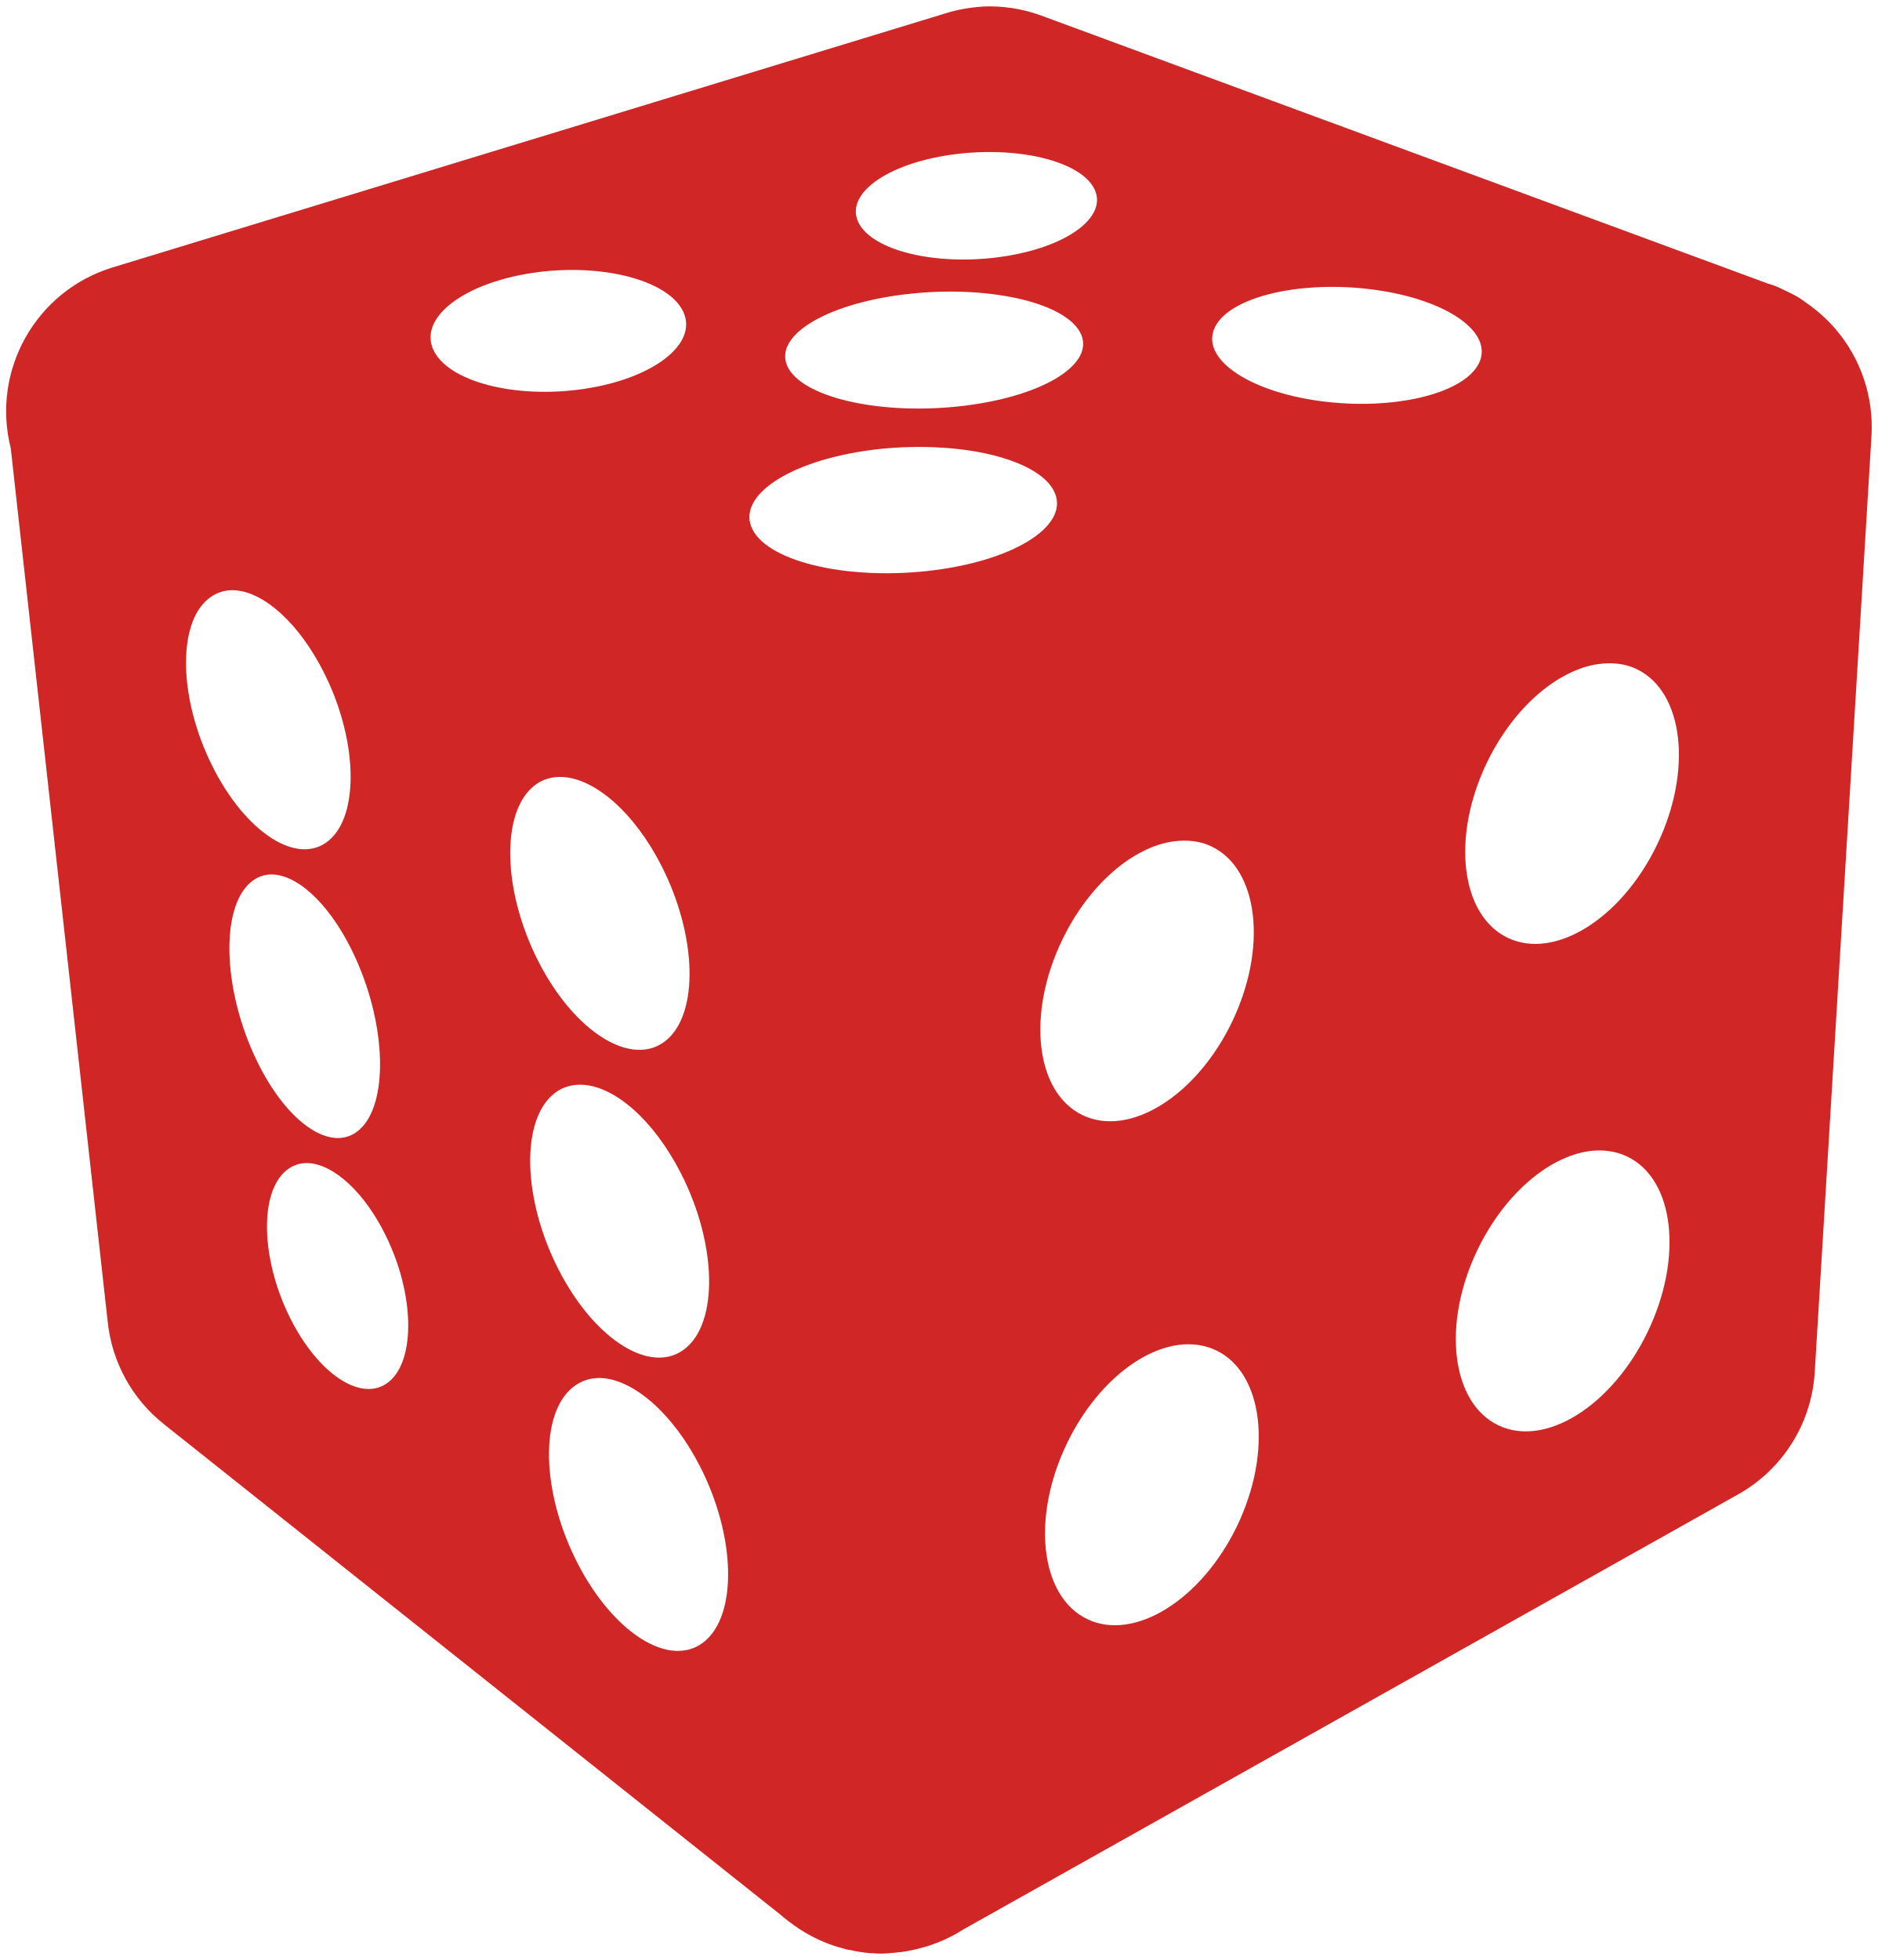
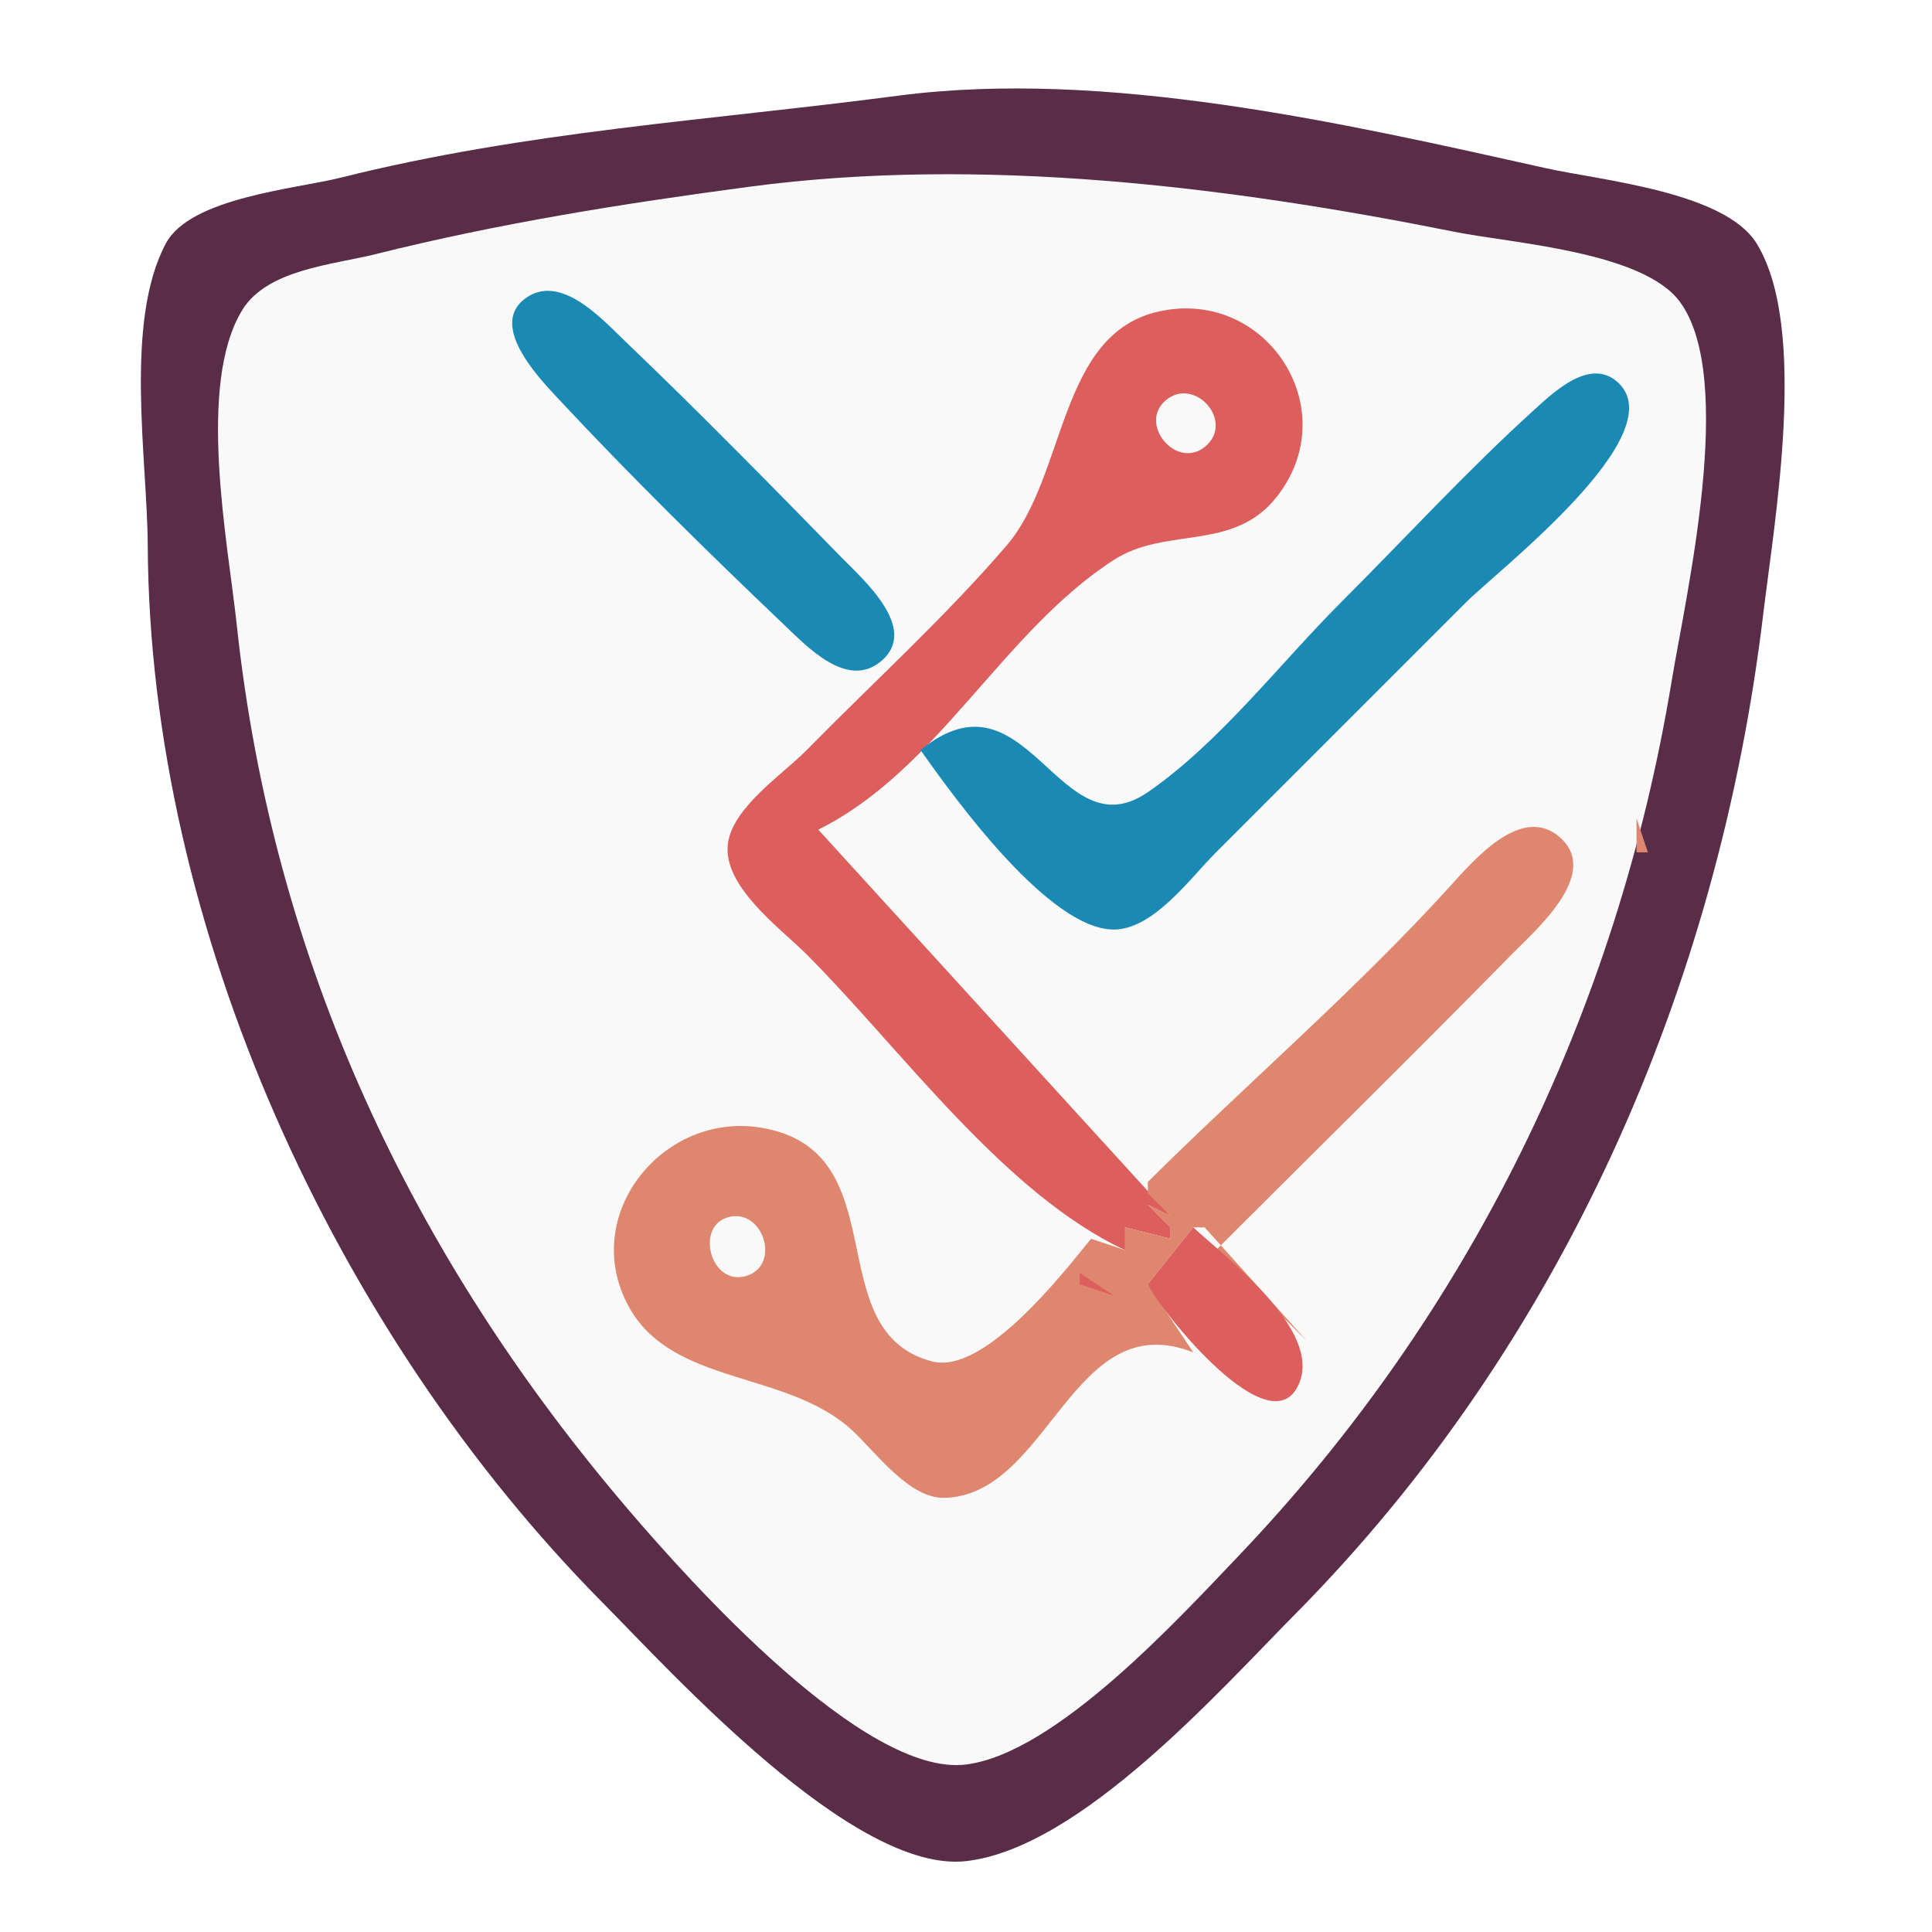
- <svg xmlns="http://www.w3.org/2000/svg" width="122.663" height="128" viewBox="0 0 47.538 124.724" id="svg4418" version="1.1">
-   <defs id="defs4420" />
-   <g id="layer1" transform="translate(249.7079,-168.7109)">
-     <path style="color:#d12626;font-style:normal;font-variant:normal;font-weight:normal;font-stretch:normal;font-size:medium;line-height:normal;font-family:sans-serif;text-indent:0;text-align:start;text-decoration:none;text-decoration-line:none;text-decoration-style:solid;text-decoration-color:#000000;letter-spacing:normal;word-spacing:normal;text-transform:none;direction:ltr;block-progression:tb;writing-mode:lr-tb;baseline-shift:baseline;text-anchor:start;white-space:normal;clip-rule:nonzero;display:inline;overflow:visible;visibility:visible;opacity:1;isolation:auto;mix-blend-mode:normal;color-interpolation:sRGB;color-interpolation-filters:linearRGB;solid-color:#00000;solid-opacity:1;fill:#d12626;fill-opacity:1;fill-rule:evenodd;stroke:none;stroke-width:42.699;stroke-linecap:round;stroke-linejoin:round;stroke-miterlimit:4;stroke-dasharray:none;stroke-dashoffset:0;stroke-opacity:1;color-rendering:auto;image-rendering:auto;shape-rendering:auto;text-rendering:auto;enable-background:accumulate" d="m -223.198,169.135 c -0.787,0.052 -1.565,0.188 -2.317,0.424 l -53.022,16.171 c -4.882,1.492 -7.733,6.558 -6.478,11.511 l 6.179,55.663 c 0.286,2.532 1.568,4.846 3.563,6.428 l 39.218,31.195 c 0.17,0.147 0.344,0.288 0.523,0.424 0.249,0.195 0.507,0.379 0.772,0.549 0.266,0.171 0.541,0.329 0.823,0.473 0.268,0.138 0.543,0.262 0.823,0.374 l 0.199,0.077 c 0.196,0.077 0.397,0.139 0.598,0.199 0.181,0.052 0.363,0.102 0.549,0.149 l 0.128,0.026 0.052,0 c 0.214,0.052 0.43,0.089 0.648,0.128 l 0.623,0.077 0.149,0 c 0.19,0.013 0.382,0.026 0.573,0.026 0.266,-0.006 0.532,-0.026 0.797,-0.052 0.317,-0.026 0.634,-0.066 0.947,-0.128 0.319,-0.066 0.635,-0.134 0.947,-0.225 0.898,-0.255 1.755,-0.642 2.542,-1.146 l 49.31,-27.682 c 2.827,-1.591 4.656,-4.508 4.859,-7.749 l 3.613,-59.6 c 0.145,-2.479 -0.676,-4.918 -2.292,-6.802 -0.066,-0.077 -0.132,-0.151 -0.199,-0.225 -0.367,-0.398 -0.767,-0.765 -1.195,-1.096 -0.077,-0.066 -0.149,-0.115 -0.225,-0.175 l -0.149,-0.102 c -0.209,-0.158 -0.426,-0.308 -0.648,-0.449 -0.187,-0.102 -0.379,-0.206 -0.573,-0.298 -0.089,-0.039 -0.183,-0.089 -0.274,-0.128 -0.196,-0.102 -0.395,-0.19 -0.598,-0.274 l -0.077,-0.026 c -0.132,-0.039 -0.265,-0.089 -0.398,-0.128 l -46.22,-17.043 c -1.203,-0.441 -2.483,-0.636 -3.762,-0.573 z m -1.934,9.419 c 4.151,-0.584 8.224,0.395 9.094,2.193 0.869,1.794 -1.804,3.726 -5.955,4.31 -4.151,0.585 -8.201,-0.398 -9.07,-2.193 -0.87,-1.797 1.779,-3.726 5.93,-4.311 z m -26.686,7.525 c 4.394,-0.661 8.697,0.458 9.618,2.492 0.92,2.031 -1.909,4.223 -6.304,4.884 -4.395,0.661 -8.698,-0.46 -9.618,-2.492 -0.921,-2.034 1.909,-4.223 6.304,-4.884 z m 53.62,1.072 c 4.638,0.636 7.598,2.732 6.628,4.684 -0.972,1.955 -5.503,3.027 -10.141,2.392 -4.638,-0.636 -7.624,-2.754 -6.653,-4.709 0.971,-1.952 5.528,-3.002 10.166,-2.367 z m -29.975,0.299 c 5.126,-0.636 10.138,0.436 11.212,2.392 1.073,1.953 -2.2,4.049 -7.325,4.684 -5.126,0.636 -10.164,-0.44 -11.237,-2.392 -1.074,-1.955 2.225,-4.049 7.35,-4.684 z m 1.844,9.717 c 3.741,0.134 6.868,1.181 7.699,2.766 1.106,2.11 -2.286,4.372 -7.575,5.058 -5.288,0.686 -10.48,-0.456 -11.586,-2.566 -1.109,-2.113 2.286,-4.397 7.575,-5.083 1.322,-0.171 2.64,-0.219 3.887,-0.175 z m -44.424,9.106 c 1.869,0.115 4.118,2.119 5.706,5.307 2.117,4.251 2.23,9.025 0.249,10.639 -1.978,1.612 -5.284,-0.533 -7.4,-4.784 -2.117,-4.251 -2.227,-9.002 -0.249,-10.614 0.495,-0.403 1.072,-0.588 1.694,-0.549 z m 86.792,4.695 c 0.856,-0.115 1.693,-0.039 2.442,0.324 2.99,1.441 3.564,6.443 1.296,11.163 -2.269,4.719 -6.528,7.371 -9.518,5.93 -2.995,-1.443 -3.589,-6.418 -1.321,-11.138 1.702,-3.539 4.532,-5.919 7.101,-6.279 z m -65.887,7.19 c 2.029,0.128 4.505,2.243 6.229,5.606 2.298,4.484 2.425,9.485 0.274,11.187 -2.148,1.7 -5.774,-0.549 -8.073,-5.033 -2.298,-4.484 -2.422,-9.512 -0.274,-11.212 0.537,-0.426 1.167,-0.59 1.844,-0.549 z m 38.828,4.097 c 0.856,-0.115 1.693,-0.039 2.442,0.324 2.99,1.441 3.564,6.443 1.296,11.162 -2.269,4.719 -6.527,7.371 -9.518,5.93 -2.995,-1.443 -3.564,-6.418 -1.296,-11.138 1.702,-3.539 4.507,-5.919 7.076,-6.279 z m -57.241,2.107 c 1.708,0.128 3.782,2.16 5.232,5.407 1.935,4.329 2.034,9.17 0.225,10.814 -1.808,1.641 -4.843,-0.53 -6.777,-4.859 -1.935,-4.329 -2.032,-9.172 -0.225,-10.814 0.453,-0.411 0.976,-0.589 1.545,-0.549 z m 19.684,13.38 c 2.029,0.128 4.48,2.243 6.204,5.606 2.298,4.484 2.425,9.485 0.274,11.188 -2.148,1.7 -5.749,-0.549 -8.048,-5.033 -2.298,-4.484 -2.422,-9.512 -0.274,-11.212 0.537,-0.426 1.167,-0.59 1.844,-0.549 z m 64.019,4.222 c 0.856,-0.115 1.693,-0.013 2.442,0.35 2.99,1.441 3.564,6.418 1.296,11.138 -2.269,4.719 -6.527,7.396 -9.518,5.955 -2.995,-1.443 -3.59,-6.443 -1.321,-11.163 1.702,-3.539 4.532,-5.919 7.101,-6.279 z m -81.485,0.762 c 1.601,0.102 3.549,1.854 4.908,4.635 1.814,3.707 1.896,7.861 0.199,9.269 -1.694,1.406 -4.54,-0.454 -6.354,-4.161 -1.813,-3.707 -1.894,-7.864 -0.199,-9.269 0.425,-0.352 0.911,-0.508 1.445,-0.473 z m 55.323,11.572 c 0.856,-0.115 1.693,-0.013 2.442,0.35 2.99,1.441 3.589,6.443 1.32,11.163 -2.269,4.719 -6.552,7.371 -9.543,5.93 -2.995,-1.443 -3.565,-6.443 -1.296,-11.163 1.702,-3.54 4.507,-5.919 7.076,-6.279 z m -36.66,2.107 c 2.029,0.128 4.505,2.243 6.229,5.606 2.298,4.484 2.4,9.485 0.249,11.188 -2.148,1.7 -5.749,-0.549 -8.048,-5.033 -2.298,-4.484 -2.422,-9.487 -0.274,-11.188 0.537,-0.426 1.167,-0.615 1.844,-0.573 z" id="path2434" />
-   </g>
+ <svg xmlns="http://www.w3.org/2000/svg" width="170" height="170">
+   <path style="fill:#592c48; stroke:none;" d="M79 8.424C62.436 10.598 46.367 11.534 30 15.627C25.959 16.637 16.741 17.386 14.589 21.43C10.909 28.343 12.964 40.427 13.001 48C13.163 81.699 29.534 117.286 53.004 141C59.239 147.3 75.122 164.87 85 163.764C95.04 162.639 107.333 148.732 113.996 142C137.44 118.312 151.222 86.868 155.155 54C156.142 45.755 159.135 28.82 154.566 21.419C151.753 16.863 140.86 15.877 136 14.793C118.223 10.829 97.239 6.031 79 8.424z" />
+   <path style="fill:#dc5e5d; stroke:none;" d="M63 9L64 10L63 9M105 9L106 10L105 9z" />
+   <path style="fill:#dc5e5d; stroke:none;" d="M55 10L56 11L55 10M113 10L114 11L113 10z" />
+   <path style="fill:#dc5e5d; stroke:none;" d="M49 11L50 12L49 11M120 11L121 12L120 11z" />
+   <path style="fill:#dc5e5d; stroke:none;" d="M43 12L44 13L43 12M125 12L126 13L125 12z" />
+   <path style="fill:#df866e; stroke:none;" d="M126.667 12.333L127.333 12.667L126.667 12.333M36.667 13.333L37.333 13.667L36.667 13.333z" />
+   <path style="fill:#dc5e5d; stroke:none;" d="M38 13L39 14L38 13M130 13L131 14L130 13z" />
+   <path style="fill:#df866e; stroke:none;" d="M131.667 13.333L132.333 13.667L131.667 13.333M32.667 14.333L33.333 14.667L32.667 14.333z" />
+   <path style="fill:#dc5e5d; stroke:none;" d="M34 14L35 15L34 14M134 14L135 15L134 14z" />
+   <path style="fill:#df866e; stroke:none;" d="M135.667 14.333L136.333 14.667L135.667 14.333M28.667 15.333L29.333 15.667L28.667 15.333z" />
+   <path style="fill:#dc5e5d; stroke:none;" d="M30 15L31 16L30 15M70.667 15.333L71.333 15.667L70.667 15.333z" />
+   <path style="fill:#dc5e5d; stroke:none;" d="M97.667 15.333L98.333 15.667L97.667 15.333z" />
+   <path style="fill:#df866e; stroke:none;" d="M139.667 15.333L140.333 15.667L139.667 15.333M24.667 16.333L25.333 16.667L24.667 16.333z" />
+   <path style="fill:#dc5e5d; stroke:none;" d="M26 16L27 17L26 16z" />
+   <path style="fill:#f9f9f9; stroke:none;" d="M66 16.424C54.841 17.908 43.937 19.639 33 22.373C29.298 23.299 23.508 23.702 21.318 27.279C17.289 33.858 20.055 47.718 20.834 55C23.992 84.496 36.196 110.562 55.428 133C60.656 139.099 76.038 156.384 85 155.262C92.889 154.275 103.672 142.472 108.91 136.985C129.282 115.65 142.285 89.021 147.08 60C148.35 52.319 152.781 33.308 147.821 26.563C144.558 22.126 133.057 21.413 128 20.4C108.051 16.403 86.342 13.721 66 16.424z" />
+   <path style="fill:#dc5e5d; stroke:none;" d="M108 16L109 17L108 16M142 16L143 17L142 16z" />
+   <path style="fill:#df866e; stroke:none;" d="M143.667 16.333L144.333 16.667L143.667 16.333M21.667 17.333L22.333 17.667L21.667 17.333z" />
+   <path style="fill:#dc5e5d; stroke:none;" d="M53 17L54 18L53 17z" />
+   <path style="fill:#dc5e5d; stroke:none;" d="M115 17L116 18L115 17M146 17L147 18L146 17z" />
+   <path style="fill:#df866e; stroke:none;" d="M147.667 17.333L148.333 17.667L147.667 17.333M17.667 18.333L18.333 18.667L17.667 18.333z" />
+   <path style="fill:#dc5e5d; stroke:none;" d="M19 18L20 19L19 18z" />
+   <path style="fill:#dc5e5d; stroke:none;" d="M121 18L122 19L121 18z" />
+   <path style="fill:#df866e; stroke:none;" d="M150.667 18.333L151.333 18.667L150.667 18.333M14.667 19.333L15.333 19.667L14.667 19.333z" />
+   <path style="fill:#dc5e5d; stroke:none;" d="M42 19L43 20L42 19z" />
+   <path style="fill:#dc5e5d; stroke:none;" d="M126 19L127 20L126 19z" />
+   <path style="fill:#dc5e5d; stroke:none;" d="M135 21L136 22L135 21z" />
+   <path style="fill:#dc5e5d; stroke:none;" d="M155.333 22.667L155.667 23.333L155.333 22.667M26 23L27 24L26 23z" />
+   <path style="fill:#df866e; stroke:none;" d="M27.667 23.333L28.333 23.667L27.667 23.333M141.667 23.333L142.333 23.667L141.667 23.333z" />
+   <path style="fill:#dc5e5d; stroke:none;" d="M22 24L23 25L22 24z" />
+   <path style="fill:#df866e; stroke:none;" d="M23.667 24.333L24.333 24.667L23.667 24.333M144.667 24.333L145.333 24.667L144.667 24.333z" />
+   <path style="fill:#dc5e5d; stroke:none;" d="M146 24L147 25L146 24M20 25L21 26L20 25z" />
+   <path style="fill:#df866e; stroke:none;" d="M21 25L22 26L21 25z" />
+   <path style="fill:#1a8ab5; stroke:none;" d="M46.478 26.086C42.782 28.385 47.322 33.152 49.045 35C55.431 41.851 62.215 48.524 69 54.98C71.009 56.892 74.533 60.669 77.508 58.199C80.957 55.335 75.928 50.981 73.995 49C67.754 42.606 61.458 36.195 55 30.019C53.079 28.182 49.517 24.196 46.478 26.086z" />
+   <path style="fill:#df866e; stroke:none;" d="M148.333 25.667L148.667 26.333L148.333 25.667z" />
+   <path style="fill:#dc5e5d; stroke:none;" d="M13 26L14 27L13 26z" />
+   <path style="fill:#dc5e5d; stroke:none;" d="M99 110L99 108L103 109L103 108L101 106L103 107L72 73C82.488 67.824 88.245 55.551 98.015 49.264C102.615 46.303 108.472 48.573 112.297 43.776C118.44 36.07 111.458 25.326 102.004 27.398C93.093 29.351 93.868 41.833 88.574 48C83.167 54.299 76.813 60.062 70.986 65.996C68.9 68.121 64.521 70.993 64.06 74.17C63.51 77.963 68.679 81.674 71 84C79.274 92.292 88.328 105.023 99 110z" />
+   <path style="fill:#1a8ab5; stroke:none;" d="M81 66C83.999 70.257 92.317 81.793 98 81.793C101.503 81.793 104.773 77.222 107 75L129 53C131.843 50.157 147.327 38.243 142.377 33.662C139.946 31.412 136.758 34.466 135 36.059C129.092 41.414 123.638 47.362 118 53C112.61 58.39 107.283 65.375 101 69.704C93.125 75.129 90.421 58.307 81 66z" />
+   <path style="fill:#f9f9f9; stroke:none;" d="M102.757 35.083C99.895 37.141 103.613 41.621 106.204 39.154C108.476 36.99 105.229 33.305 102.757 35.083z" />
+   <path style="fill:#dc5e5d; stroke:none;" d="M155 51L156 52L155 51z" />
+   <path style="fill:#dc5e5d; stroke:none;" d="M148 54L149 55L148 54M13 55L14 56L13 55z" />
+   <path style="fill:#592c48; stroke:none;" d="M79 56L80 57L79 56z" />
+   <path style="fill:#dc5e5d; stroke:none;" d="M20 58L21 59L20 58z" />
+   <path style="fill:#df866e; stroke:none;" d="M88 58L89 59L88 58z" />
+   <path style="fill:#592c48; stroke:none;" d="M76 59L77 60L76 59z" />
+   <path style="fill:#dc5e5d; stroke:none;" d="M154 59L155 60L154 59z" />
+   <path style="fill:#592c48; stroke:none;" d="M85 61L86 62L85 61z" />
+   <path style="fill:#dc5e5d; stroke:none;" d="M147 61L148 62L147 61z" />
+   <path style="fill:#df866e; stroke:none;" d="M74 62L75 63L74 62z" />
+   <path style="fill:#592c48; stroke:none;" d="M84 62L85 63L84 62z" />
+   <path style="fill:#df866e; stroke:none;" d="M87 62L88 63L87 62z" />
+   <path style="fill:#dc5e5d; stroke:none;" d="M14 63L15 64L14 63z" />
+   <path style="fill:#df866e; stroke:none;" d="M73 63L74 64L73 63z" />
+   <path style="fill:#592c48; stroke:none;" d="M83 63L84 64L83 63z" />
+   <path style="fill:#dc5e5d; stroke:none;" d="M21 64L22 65L21 64z" />
+   <path style="fill:#df866e; stroke:none;" d="M72 64L73 65L72 64z" />
+   <path style="fill:#592c48; stroke:none;" d="M82 64L83 65L82 64z" />
+   <path style="fill:#df866e; stroke:none;" d="M71 65L72 66L71 65z" />
+   <path style="fill:#592c48; stroke:none;" d="M81 65L82 66L81 65z" />
+   <path style="fill:#dc5e5d; stroke:none;" d="M153 65L154 66L153 65z" />
+   <path style="fill:#dc5e5d; stroke:none;" d="M146 66L147 67L146 66z" />
+   <path style="fill:#dc5e5d; stroke:none;" d="M22 69L23 70L22 69z" />
+   <path style="fill:#dc5e5d; stroke:none;" d="M152 70L153 71L152 70z" />
+   <path style="fill:#dc5e5d; stroke:none;" d="M145 71L146 72L145 71z" />
+   <path style="fill:#df866e; stroke:none;" d="M152.333 71.667L152.667 72.333L152.333 71.667M74 72L75 73L74 72M101 104L101 105L103 107L101 106L103 108L103 109L99 108L99 110L96 109C93.451 112.161 86.535 120.998 82.001 119.793C71.885 117.105 79.132 101.278 67 99.232C58.339 97.772 50.935 106.932 55.318 114.956C59.145 121.962 69.219 120.557 74.961 125.836C77.004 127.715 79.966 131.835 83.039 131.797C92.312 131.682 94.321 114.773 105 119L101 113L105 108L106 108L115 118L107 110C115.665 101.335 124.414 92.747 132.995 84C135.043 81.913 140.783 77.003 137.377 73.786C133.974 70.571 129.632 75.743 127.579 78.001C119.237 87.178 109.793 95.28 101 104M144 72L144 75L145 75L144 72z" />
+   <path style="fill:#dc5e5d; stroke:none;" d="M16 73L17 74L16 73z" />
+   <path style="fill:#dc5e5d; stroke:none;" d="M135.667 74.333L136.333 74.667L135.667 74.333M151 74L152 75L151 74z" />
+   <path style="fill:#dc5e5d; stroke:none;" d="M132 75L130 78L132 75z" />
+   <path style="fill:#df866e; stroke:none;" d="M151.333 75.667L151.667 76.333L151.333 75.667M63 76L64 77L63 76M73 76L74 77L73 76z" />
+   <path style="fill:#dc5e5d; stroke:none;" d="M134 76L135 77L134 76M137 76L138 77L137 76z" />
+   <path style="fill:#df866e; stroke:none;" d="M143.333 76.667L143.667 77.333L143.333 76.667z" />
+   <path style="fill:#dc5e5d; stroke:none;" d="M17 77L18 78L17 77z" />
+   <path style="fill:#dc5e5d; stroke:none;" d="M132 78L133 79L132 78M143 78L144 79L143 78M150 78L151 79L150 78z" />
+   <path style="fill:#df866e; stroke:none;" d="M25.333 79.667L25.667 80.333L25.333 79.667M66 79L67 80L66 79z" />
+   <path style="fill:#dc5e5d; stroke:none;" d="M128 79L127 81L128 79z" />
+   <path style="fill:#df866e; stroke:none;" d="M150 79L151 80L150 79M67 80L68 81L67 80M77 80L78 81L77 80z" />
+   <path style="fill:#df866e; stroke:none;" d="M142 80L143 81L142 80M18.333 81.667L18.667 82.333L18.333 81.667z" />
+   <path style="fill:#dc5e5d; stroke:none;" d="M25 81L26 82L25 81z" />
+   <path style="fill:#df866e; stroke:none;" d="M68 81L69 82L68 81M78 81L79 82L78 81z" />
+   <path style="fill:#dc5e5d; stroke:none;" d="M142 81L143 82L142 81M149 81L150 82L149 81z" />
+   <path style="fill:#df866e; stroke:none;" d="M26.333 82.667L26.667 83.333L26.333 82.667M69 82L70 83L69 82M79 82L80 83L79 82z" />
+   <path style="fill:#dc5e5d; stroke:none;" d="M125.667 82.333L126.333 82.667L125.667 82.333z" />
+   <path style="fill:#df866e; stroke:none;" d="M149.333 82.667L149.667 83.333L149.333 82.667M70 83L71 84L70 83M80 83L81 84L80 83z" />
+   <path style="fill:#dc5e5d; stroke:none;" d="M130 83L131 84L130 83z" />
+   <path style="fill:#df866e; stroke:none;" d="M141 83L142 84L141 83z" />
+   <path style="fill:#dc5e5d; stroke:none;" d="M19 84L20 85L19 84M26 84L27 85L26 84z" />
+   <path style="fill:#df866e; stroke:none;" d="M71 84L72 85L71 84M81 84L82 85L81 84z" />
+   <path style="fill:#dc5e5d; stroke:none;" d="M141 84L142 85L141 84z" />
+   <path style="fill:#df866e; stroke:none;" d="M19 85L20 86L19 85M27.333 85.667L27.667 86.333L27.333 85.667M72 85L73 86L72 85M82 85L83 86L82 85z" />
+   <path style="fill:#df866e; stroke:none;" d="M148.333 85.667L148.667 86.333L148.333 85.667M73 86L74 87L73 86M83 86L84 87L83 86M140 86L141 87L140 86z" />
+   <path style="fill:#dc5e5d; stroke:none;" d="M20 87L21 88L20 87z" />
+   <path style="fill:#df866e; stroke:none;" d="M74 87L75 88L74 87M84 87L85 88L84 87z" />
+   <path style="fill:#dc5e5d; stroke:none;" d="M120 87L121 88L120 87M140 87L141 88L140 87M147 87L148 88L147 87z" />
+   <path style="fill:#df866e; stroke:none;" d="M20 88L21 89L20 88M28.333 88.667L28.667 89.333L28.333 88.667M75 88L76 89L75 88M85 88L86 89L85 88z" />
+   <path style="fill:#dc5e5d; stroke:none;" d="M125 88L126 89L125 88z" />
+   <path style="fill:#df866e; stroke:none;" d="M139.333 88.667L139.667 89.333L139.333 88.667M147.333 88.667L147.667 89.333L147.333 88.667M76 89L77 90L76 89M86 89L87 90L86 89M21.333 90.667L21.667 91.333L21.333 90.667M77 90L78 91L77 90M87 90L88 91L87 90z" />
+   <path style="fill:#dc5e5d; stroke:none;" d="M117 90L118 91L117 90z" />
+   <path style="fill:#df866e; stroke:none;" d="M122 90L123 91L122 90z" />
+   <path style="fill:#dc5e5d; stroke:none;" d="M146 90L147 91L146 90z" />
+   <path style="fill:#df866e; stroke:none;" d="M29 91L30 92L29 91M78 91L79 92L78 91M88 91L89 92L88 91M138 91L139 92L138 91M146 91L147 92L146 91z" />
+   <path style="fill:#dc5e5d; stroke:none;" d="M29 92L30 93L29 92z" />
+   <path style="fill:#df866e; stroke:none;" d="M79 92L80 93L79 92M89 92L90 93L89 92z" />
+   <path style="fill:#dc5e5d; stroke:none;" d="M118 92L117 94L118 92M138 92L139 93L138 92z" />
+   <path style="fill:#df866e; stroke:none;" d="M22.333 93.667L22.667 94.333L22.333 93.667M30.333 93.667L30.667 94.333L30.333 93.667M80 93L81 94L80 93M90 93L91 94L90 93z" />
+   <path style="fill:#df866e; stroke:none;" d="M137.333 93.667L137.667 94.333L137.333 93.667M145.333 93.667L145.667 94.333L145.333 93.667M81 94L82 95L81 94M91 94L92 95L91 94z" />
+   <path style="fill:#dc5e5d; stroke:none;" d="M23 95L24 96L23 95z" />
+   <path style="fill:#df866e; stroke:none;" d="M82 95L83 96L82 95M92 95L93 96L92 95z" />
+   <path style="fill:#dc5e5d; stroke:none;" d="M144 95L145 96L144 95z" />
+   <path style="fill:#df866e; stroke:none;" d="M23 96L24 97L23 96M31 96L32 97L31 96M83 96L84 97L83 96M93 96L94 97L93 96M136 96L137 97L136 96M144 96L145 97L144 96M84 97L85 98L84 97M94 97L95 98L94 97M24 98L25 99L24 98M32 98L33 99L32 98M85 98L86 99L85 98M95 98L96 99L95 98z" />
+   <path style="fill:#dc5e5d; stroke:none;" d="M106 102L111 99L106 102M115 98L116 99L115 98z" />
+   <path style="fill:#df866e; stroke:none;" d="M135 98L136 99L135 98M143 98L144 99L143 98M86 99L87 100L86 99M96 99L97 100L96 99M25 100L26 101L25 100M33 100L34 101L33 100z" />
+   <path style="fill:#dc5e5d; stroke:none;" d="M65.667 100.333L66.333 100.667L65.667 100.333z" />
+   <path style="fill:#df866e; stroke:none;" d="M87 100L88 101L87 100M97 100L98 101L97 100M134 100L135 101L134 100M142.333 100.667L142.667 101.333L142.333 100.667z" />
+   <path style="fill:#df866e; stroke:none;" d="M88 101L89 102L88 101M98 101L99 102L98 101M26.333 102.667L26.667 103.333L26.333 102.667M34 102L35 103L34 102z" />
+   <path style="fill:#dc5e5d; stroke:none;" d="M58 102L59 103L58 102z" />
+   <path style="fill:#df866e; stroke:none;" d="M89 102L90 103L89 102M99 102L100 103L99 102z" />
+   <path style="fill:#dc5e5d; stroke:none;" d="M108.667 102.333L109.333 102.667L108.667 102.333z" />
+   <path style="fill:#df866e; stroke:none;" d="M133 102L134 103L133 102M141.333 102.667L141.667 103.333L141.333 102.667z" />
+   <path style="fill:#dc5e5d; stroke:none;" d="M34 103L35 104L34 103z" />
+   <path style="fill:#df866e; stroke:none;" d="M90 103L91 104L90 103M100 103L101 104L100 103z" />
+   <path style="fill:#df866e; stroke:none;" d="M35 104L36 105L35 104M91 104L92 105L91 104M104 104L105 105L104 104M132 104L133 105L132 104M140.333 104.667L140.667 105.333L140.333 104.667M27 105L28 106L27 105z" />
+   <path style="fill:#dc5e5d; stroke:none;" d="M68 105L69 106L68 105z" />
+   <path style="fill:#df866e; stroke:none;" d="M92 105L93 106L92 105M28.333 106.667L28.667 107.333L28.333 106.667M36 106L37 107L36 106z" />
+   <path style="fill:#f9f9f9; stroke:none;" d="M64.26 107.06C61.044 107.699 62.499 113.313 65.736 112.248C68.671 111.283 67.197 106.477 64.26 107.06z" />
+   <path style="fill:#dc5e5d; stroke:none;" d="M73.333 106.667L73.667 107.333L73.333 106.667z" />
+   <path style="fill:#df866e; stroke:none;" d="M93 106L94 107L93 106z" />
+   <path style="fill:#dc5e5d; stroke:none;" d="M106 106L107 107L106 106z" />
+   <path style="fill:#df866e; stroke:none;" d="M131 106L132 107L131 106M139 106L140 107L139 106z" />
+   <path style="fill:#df866e; stroke:none;" d="M94 107L95 108L94 107M130.333 107.667L130.667 108.333L130.333 107.667M29 108L30 109L29 108M37 108L38 109L37 108M95 108L96 109L95 108z" />
+   <path style="fill:#dc5e5d; stroke:none;" d="M105 108L101 113C102.115 115.37 111.95 127.653 114.338 121.663C116.223 116.935 107.95 110.727 105 108z" />
+   <path style="fill:#df866e; stroke:none;" d="M138 108L139 109L138 108M38 109L39 110L38 109z" />
+   <path style="fill:#df866e; stroke:none;" d="M129 109L130 110L129 109M30 110L31 111L30 110z" />
+   <path style="fill:#dc5e5d; stroke:none;" d="M38 110L39 111L38 110M102 110L103 111L102 110M129 110L130 111L129 110z" />
+   <path style="fill:#df866e; stroke:none;" d="M137 110L138 111L137 110M39 111L40 112L39 111z" />
+   <path style="fill:#dc5e5d; stroke:none;" d="M99.333 111.667L99.667 112.333L99.333 111.667z" />
+   <path style="fill:#df866e; stroke:none;" d="M128 111L129 112L128 111M31 112L32 113L31 112z" />
+   <path style="fill:#dc5e5d; stroke:none;" d="M95 112L95 113L98 114L95 112z" />
+   <path style="fill:#df866e; stroke:none;" d="M136 112L137 113L136 112M40 113L41 114L40 113z" />
+   <path style="fill:#dc5e5d; stroke:none;" d="M56 115L59 114L56 115z" />
+   <path style="fill:#df866e; stroke:none;" d="M127 113L128 114L127 113z" />
+   <path style="fill:#dc5e5d; stroke:none;" d="M135 113L136 114L135 113z" />
+   <path style="fill:#df866e; stroke:none;" d="M32 114L33 115L32 114M41 114L42 115L41 114z" />
+   <path style="fill:#dc5e5d; stroke:none;" d="M63 114L64 115L63 114M93 114L94 115L93 114z" />
+   <path style="fill:#df866e; stroke:none;" d="M126 114L127 115L126 114M135 114L136 115L135 114z" />
+   <path style="fill:#df866e; stroke:none;" d="M134 115L135 116L134 115M42 116L43 117L42 116z" />
+   <path style="fill:#df866e; stroke:none;" d="M125 116L126 117L125 116M34 117L35 118L34 117M43 117L44 118L43 117z" />
+   <path style="fill:#dc5e5d; stroke:none;" d="M96 117L97 118L96 117z" />
+   <path style="fill:#df866e; stroke:none;" d="M124 117L125 118L124 117M133 117L134 118L133 117z" />
+   <path style="fill:#dc5e5d; stroke:none;" d="M35 118L36 119L35 118M43 118L44 119L43 118z" />
+   <path style="fill:#df866e; stroke:none;" d="M132 118L133 119L132 118M35 119L36 120L35 119M44 119L45 120L44 119z" />
+   <path style="fill:#dc5e5d; stroke:none;" d="M88 119L89 120L88 119z" />
+   <path style="fill:#dc5e5d; stroke:none;" d="M93 120L94 121L93 120z" />
+   <path style="fill:#df866e; stroke:none;" d="M107 120L108 121L107 120M122 120L123 121L122 120M131 120L132 121L131 120z" />
+   <path style="fill:#df866e; stroke:none;" d="M108 121L109 122L108 121M121 121L122 122L121 121M130 121L131 122L130 121M37 122L38 123L37 122M46 122L47 123L46 122M109 122L110 123L109 122z" />
+   <path style="fill:#dc5e5d; stroke:none;" d="M121 122L122 123L121 122z" />
+   <path style="fill:#df866e; stroke:none;" d="M38 123L39 124L38 123M47 123L48 124L47 123M110 123L111 124L110 123M114 123L115 124L114 123M120 123L121 124L120 123M129 123L130 124L129 123M39 124L40 125L39 124M48 124L49 125L48 124z" />
+   <path style="fill:#dc5e5d; stroke:none;" d="M80 124L81 125L80 124z" />
+   <path style="fill:#df866e; stroke:none;" d="M111.667 124.333L112.333 124.667L111.667 124.333M119 124L120 125L119 124M128 124L129 125L128 124M49 125L50 126L49 125M118 125L119 126L118 125M40 126L41 127L40 126z" />
+   <path style="fill:#dc5e5d; stroke:none;" d="M49 126L50 127L49 126M118 126L119 127L118 126z" />
+   <path style="fill:#df866e; stroke:none;" d="M127 126L128 127L127 126M41 127L42 128L41 127M50 127L51 128L50 127M117 127L118 128L117 127M126 127L127 128L126 127z" />
+   <path style="fill:#dc5e5d; stroke:none;" d="M42 128L43 129L42 128z" />
+   <path style="fill:#df866e; stroke:none;" d="M51 128L52 129L51 128M116 128L117 129L116 128M125 128L126 129L125 128M52 129L53 130L52 129z" />
+   <path style="fill:#dc5e5d; stroke:none;" d="M84 129L85 130L84 129z" />
+   <path style="fill:#df866e; stroke:none;" d="M115 129L116 130L115 129M43 130L44 131L43 130M53 130L54 131L53 130M114 130L115 131L114 130M124 130L125 131L124 130M44 131L45 132L44 131M54 131L55 132L54 131M113 131L114 132L113 131M123 131L124 132L123 131M45 132L46 133L45 132M112 132L113 133L112 132M122 132L123 133L122 132M46 133L47 134L46 133M121 133L122 134L121 133z" />
+   <path style="fill:#dc5e5d; stroke:none;" d="M56 134L57 135L56 134M111 134L112 135L111 134M120 134L121 135L120 134M57 135L58 136L57 135M110 135L111 136L110 135z" />
+   <path style="fill:#df866e; stroke:none;" d="M48 136L49 137L48 136z" />
+   <path style="fill:#dc5e5d; stroke:none;" d="M58 136L59 137L58 136M109 136L110 137L109 136z" />
+   <path style="fill:#df866e; stroke:none;" d="M49 137L50 138L49 137M59 137L60 138L59 137M108 137L109 138L108 137M118 137L119 138L118 137M50 138L51 139L50 138M60 138L61 139L60 138M107 138L108 139L107 138M117 138L118 139L117 138M51 139L52 140L51 139z" />
+   <path style="fill:#dc5e5d; stroke:none;" d="M61 139L62 140L61 139M106 139L107 140L106 139z" />
+   <path style="fill:#df866e; stroke:none;" d="M116 139L117 140L116 139M52 140L53 141L52 140z" />
+   <path style="fill:#dc5e5d; stroke:none;" d="M62 140L63 141L62 140M105 140L106 141L105 140z" />
+   <path style="fill:#df866e; stroke:none;" d="M115 140L116 141L115 140M53 141L54 142L53 141z" />
+   <path style="fill:#dc5e5d; stroke:none;" d="M104 141L105 142L104 141z" />
+   <path style="fill:#df866e; stroke:none;" d="M114 141L115 142L114 141M54 142L55 143L54 142M65 142L66 143L65 142M102 142L103 143L102 142z" />
+   <path style="fill:#dc5e5d; stroke:none;" d="M103 142L104 143L103 142z" />
+   <path style="fill:#df866e; stroke:none;" d="M113 142L114 143L113 142M55 143L56 144L55 143M66 143L67 144L66 143M101 143L102 144L101 143M112 143L113 144L112 143M56 144L57 145L56 144M67 144L68 145L67 144M100 144L101 145L100 144M111 144L112 145L111 144M57 145L58 146L57 145M68 145L69 146L68 145M99 145L100 146L99 145M110 145L111 146L110 145M58 146L59 147L58 146M69 146L70 147L69 146M98 146L99 147L98 146M109 146L110 147L109 146M59 147L60 148L59 147M71 147L72 148L71 147z" />
+   <path style="fill:#dc5e5d; stroke:none;" d="M97 147L98 148L97 147z" />
+   <path style="fill:#df866e; stroke:none;" d="M108 147L109 148L108 147M60 148L61 149L60 148M72 148L73 149L72 148M95 148L96 149L95 148M107 148L108 149L107 148z" />
+   <path style="fill:#dc5e5d; stroke:none;" d="M62 149L63 150L62 149z" />
+   <path style="fill:#df866e; stroke:none;" d="M73 149L74 150L73 149M94 149L95 150L94 149M106 149L107 150L106 149M63 150L64 151L63 150z" />
+   <path style="fill:#dc5e5d; stroke:none;" d="M74 150L75 151L74 150z" />
+   <path style="fill:#df866e; stroke:none;" d="M75 150L76 151L75 150M93 150L94 151L93 150z" />
+   <path style="fill:#dc5e5d; stroke:none;" d="M104 150L105 151L104 150z" />
+   <path style="fill:#df866e; stroke:none;" d="M64 151L65 152L64 151M76 151L77 152L76 151M91 151L92 152L91 151z" />
+   <path style="fill:#dc5e5d; stroke:none;" d="M92 151L93 152L92 151z" />
+   <path style="fill:#df866e; stroke:none;" d="M103 151L104 152L103 151M65 152L66 153L65 152z" />
+   <path style="fill:#dc5e5d; stroke:none;" d="M77 152L78 153L77 152z" />
+   <path style="fill:#df866e; stroke:none;" d="M90 152L91 153L90 152M102 152L103 153L102 152M79 153L80 154L79 153M89 153L90 154L89 153M101 153L102 154L101 153M68 154L69 155L68 154M80 154L81 155L80 154M87 154L88 155L87 154M100 154L101 155L100 154M69 155L70 156L69 155M82 155L83 156L82 155M86 155L87 156L86 155M98 155L99 156L98 155M70 156L71 157L70 156z" />
+   <path style="fill:#dc5e5d; stroke:none;" d="M71 156L72 157L71 156M83 156L84 157L83 156z" />
+   <path style="fill:#df866e; stroke:none;" d="M84 156L85 157L84 156M97 156L98 157L97 156M72 157L73 158L72 157M73 158L74 159L73 158M94 158L95 159L94 158M75 159L76 160L75 159M93 159L94 160L93 159M76 160L77 161L76 160M91 160L92 161L91 160M78 161L79 162L78 161M90 161L91 162L90 161M79 162L80 163L79 162z" />
+   <path style="fill:#dc5e5d; stroke:none;" d="M80 162L81 163L80 162z" />
+   <path style="fill:#df866e; stroke:none;" d="M88 162L89 163L88 162M81 163L82 164L81 163z" />
+   <path style="fill:#dc5e5d; stroke:none;" d="M86 163L87 164L86 163z" />
+   <path style="fill:#df866e; stroke:none;" d="M87 163L88 164L87 163M83 164L84 165L83 164M85 164L86 165L85 164z" />
</svg>
